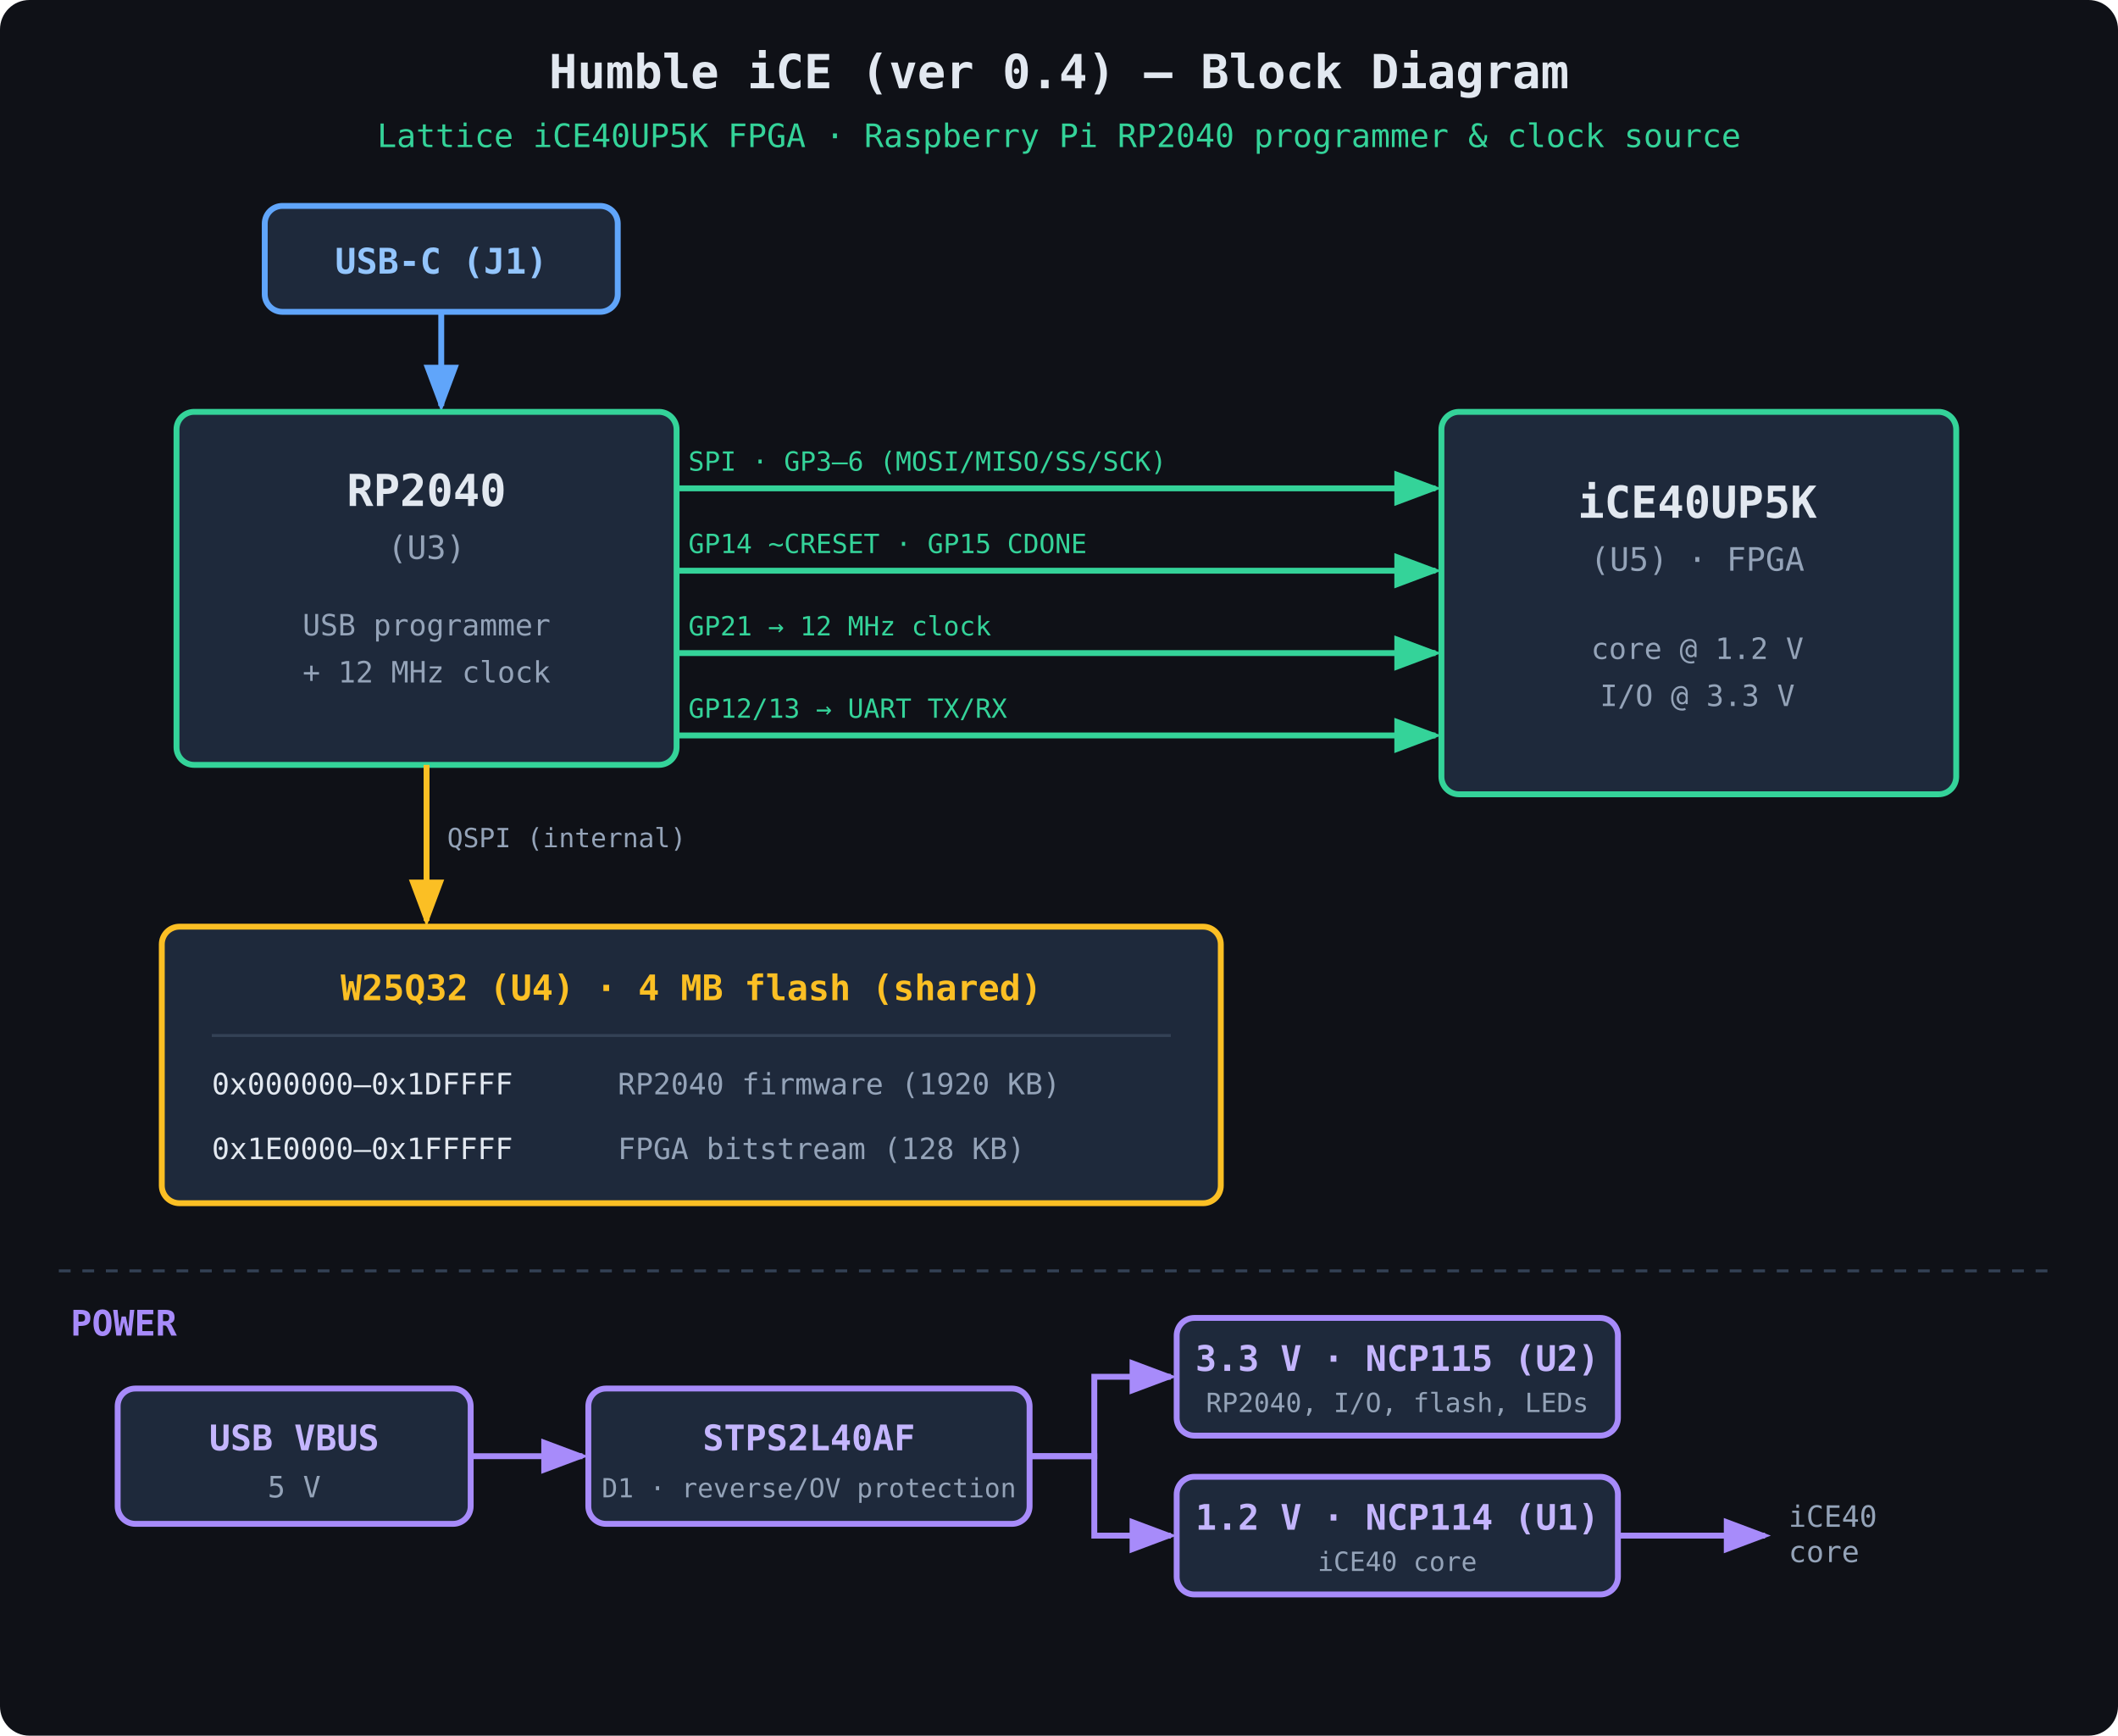
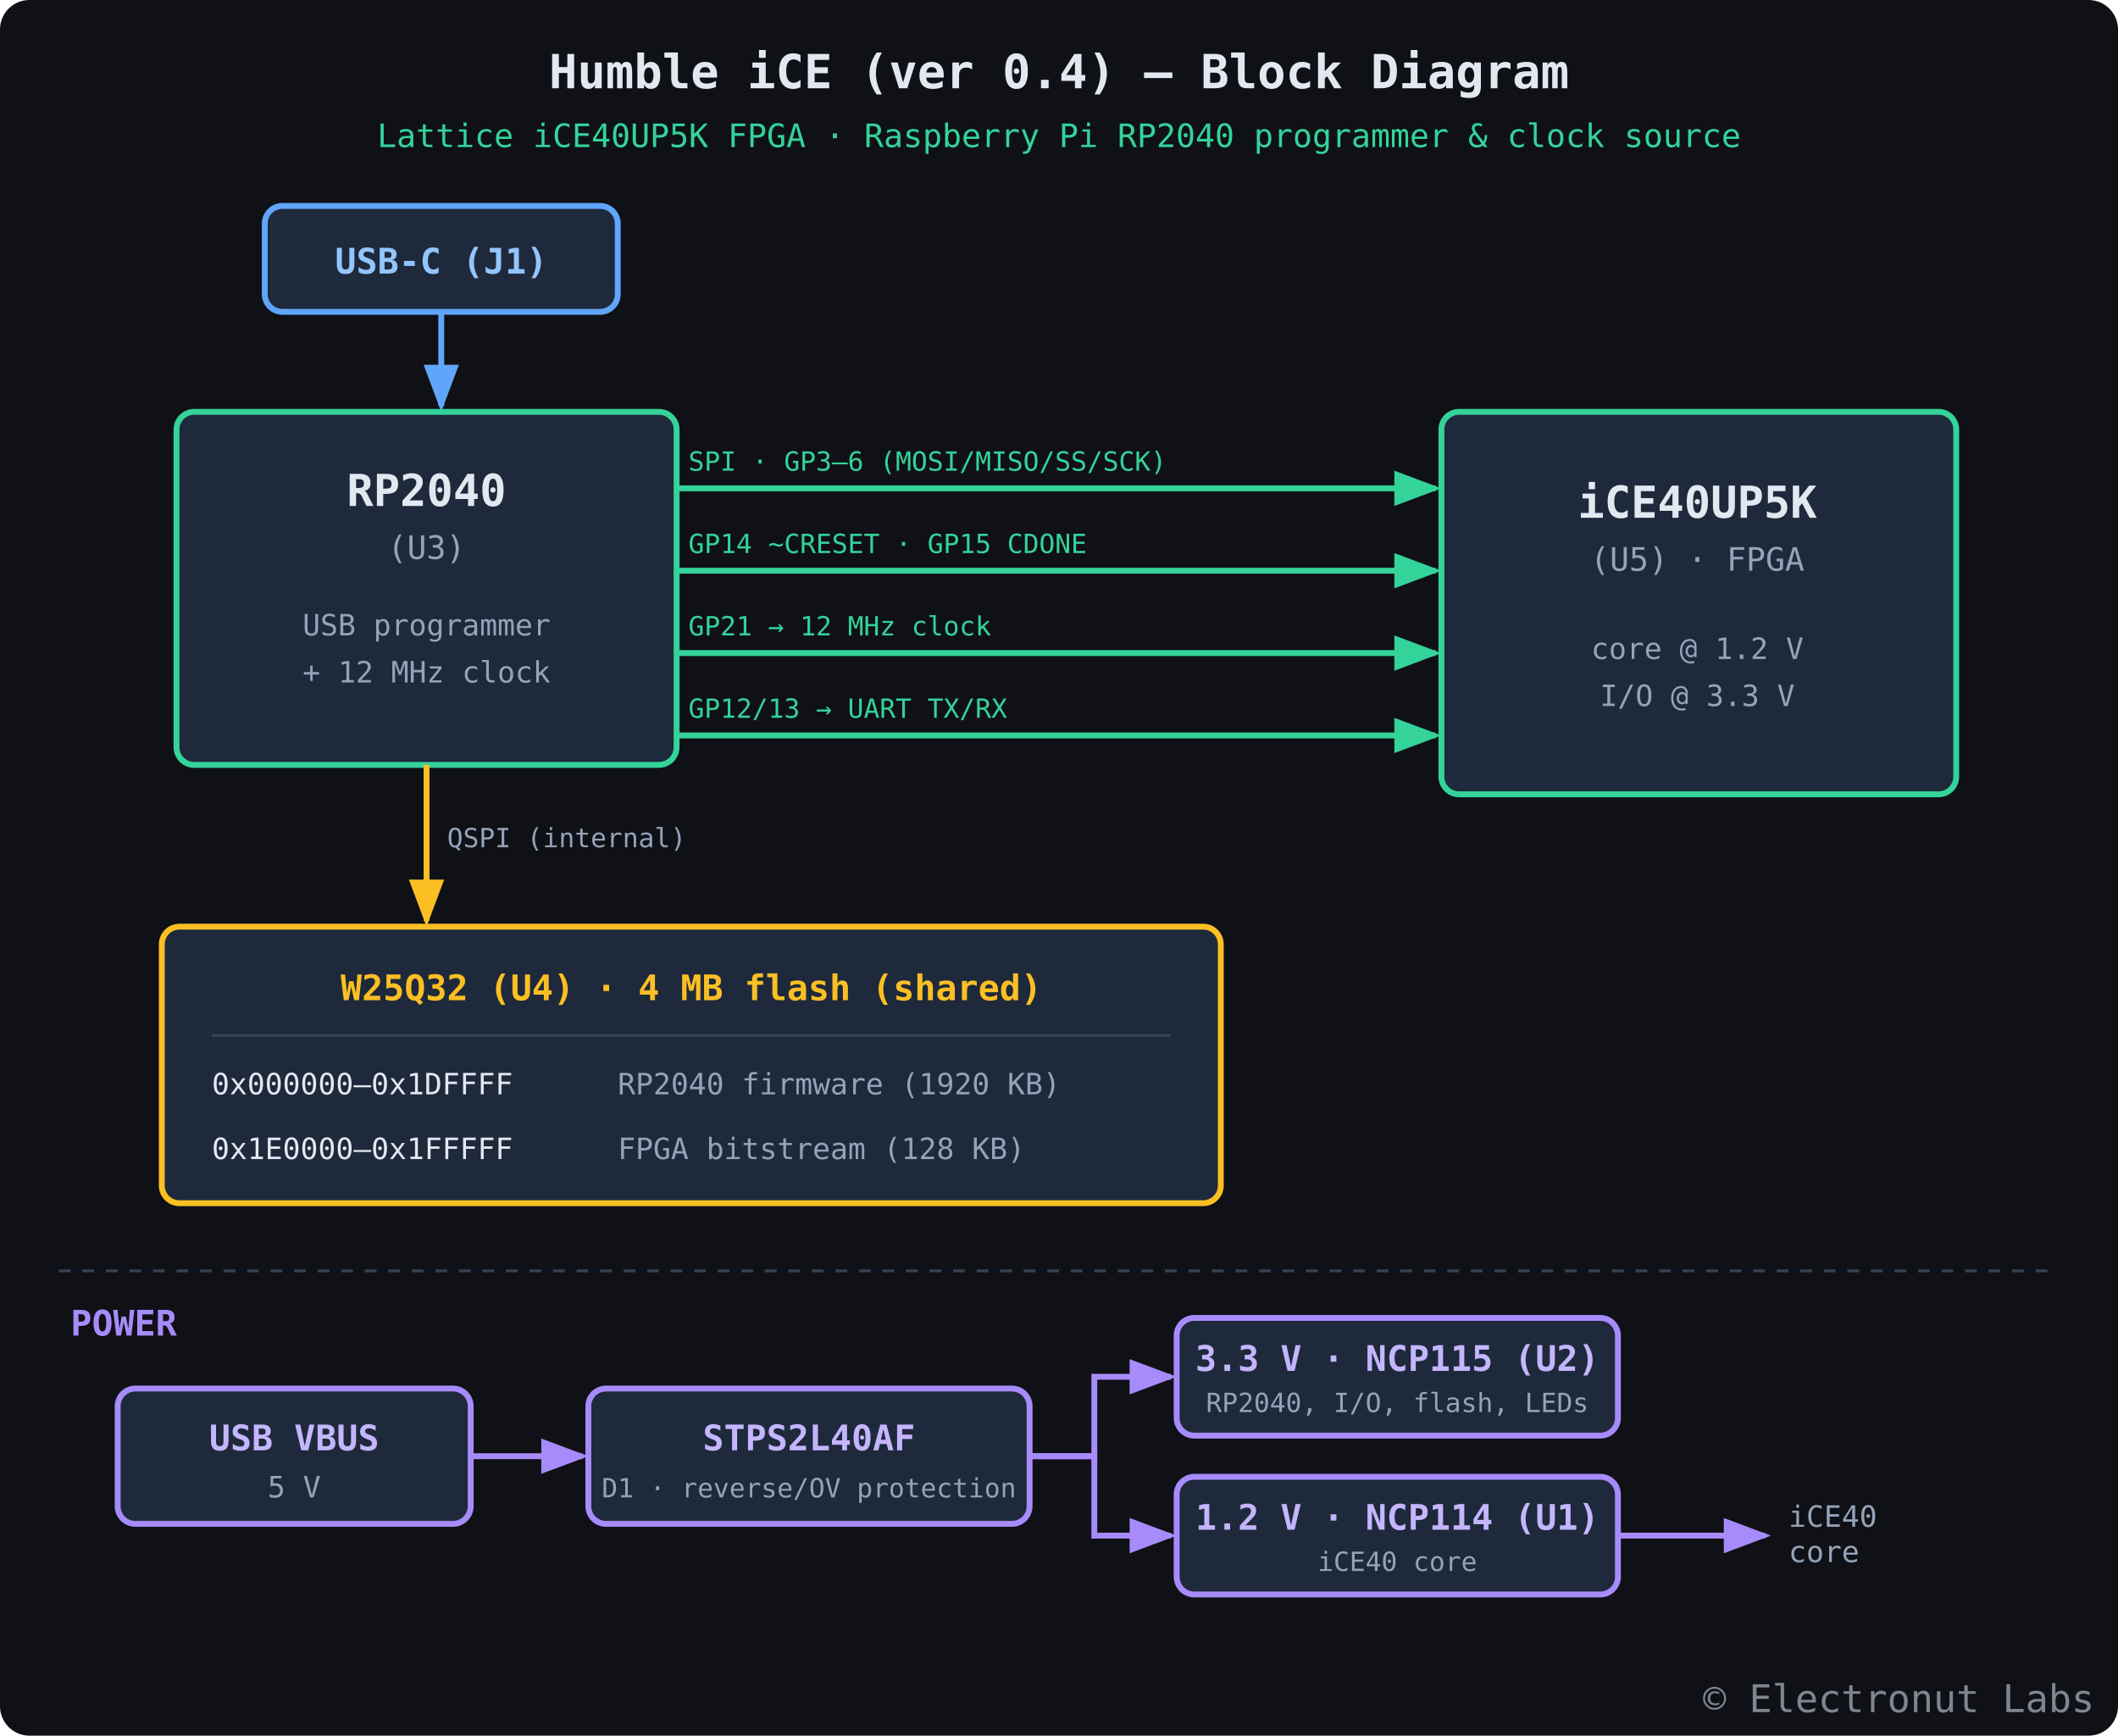
<svg xmlns="http://www.w3.org/2000/svg" viewBox="0 0 720 590" font-family="monospace, sans-serif">
  <defs>
    <marker id="arrG" markerWidth="10" markerHeight="10" refX="7" refY="3" orient="auto">
      <path d="M0,0 L8,3 L0,6 Z" fill="#34d399" />
    </marker>
    <marker id="arrB" markerWidth="10" markerHeight="10" refX="7" refY="3" orient="auto">
      <path d="M0,0 L8,3 L0,6 Z" fill="#60a5fa" />
    </marker>
    <marker id="arrA" markerWidth="10" markerHeight="10" refX="7" refY="3" orient="auto">
      <path d="M0,0 L8,3 L0,6 Z" fill="#fbbf24" />
    </marker>
    <marker id="arrP" markerWidth="10" markerHeight="10" refX="7" refY="3" orient="auto">
      <path d="M0,0 L8,3 L0,6 Z" fill="#a78bfa" />
    </marker>
  </defs>
  <rect width="720" height="590" fill="#0f1117" rx="10" />
  <text x="360" y="30" text-anchor="middle" fill="#e2e8f0" font-size="16" font-weight="bold">Humble iCE (ver 0.4) — Block Diagram</text>
  <text x="360" y="50" text-anchor="middle" fill="#34d399" font-size="11">Lattice iCE40UP5K FPGA · Raspberry Pi RP2040 programmer &amp; clock source</text>
  <rect x="90" y="70" width="120" height="36" rx="6" fill="#1e293b" stroke="#60a5fa" stroke-width="2" />
  <text x="150" y="93" text-anchor="middle" fill="#93c5fd" font-size="12" font-weight="bold">USB-C (J1)</text>
  <line x1="150" y1="106" x2="150" y2="138" stroke="#60a5fa" stroke-width="2" marker-end="url(#arrB)" />
  <rect x="60" y="140" width="170" height="120" rx="6" fill="#1e293b" stroke="#34d399" stroke-width="2" />
  <text x="145" y="172" text-anchor="middle" fill="#e2e8f0" font-size="15" font-weight="bold">RP2040</text>
  <text x="145" y="190" text-anchor="middle" fill="#94a3b8" font-size="11">(U3)</text>
  <text x="145" y="216" text-anchor="middle" fill="#94a3b8" font-size="10">USB programmer</text>
  <text x="145" y="232" text-anchor="middle" fill="#94a3b8" font-size="10">+ 12 MHz clock</text>
  <rect x="490" y="140" width="175" height="130" rx="6" fill="#1e293b" stroke="#34d399" stroke-width="2" />
  <text x="577" y="176" text-anchor="middle" fill="#e2e8f0" font-size="15" font-weight="bold">iCE40UP5K</text>
  <text x="577" y="194" text-anchor="middle" fill="#94a3b8" font-size="11">(U5) · FPGA</text>
  <text x="577" y="224" text-anchor="middle" fill="#94a3b8" font-size="10">core @ 1.2 V</text>
  <text x="577" y="240" text-anchor="middle" fill="#94a3b8" font-size="10">I/O @ 3.3 V</text>
  <text x="234" y="160" fill="#34d399" font-size="9">SPI · GP3–6 (MOSI/MISO/SS/SCK)</text>
  <line x1="230" y1="166" x2="488" y2="166" stroke="#34d399" stroke-width="2" marker-end="url(#arrG)" />
  <text x="234" y="188" fill="#34d399" font-size="9">GP14 ~CRESET · GP15 CDONE</text>
  <line x1="230" y1="194" x2="488" y2="194" stroke="#34d399" stroke-width="2" marker-end="url(#arrG)" />
  <text x="234" y="216" fill="#34d399" font-size="9">GP21 → 12 MHz clock</text>
  <line x1="230" y1="222" x2="488" y2="222" stroke="#34d399" stroke-width="2" marker-end="url(#arrG)" />
  <text x="234" y="244" fill="#34d399" font-size="9">GP12/13 → UART TX/RX</text>
  <line x1="230" y1="250" x2="488" y2="250" stroke="#34d399" stroke-width="2" marker-end="url(#arrG)" />
  <line x1="145" y1="260" x2="145" y2="313" stroke="#fbbf24" stroke-width="2" marker-end="url(#arrA)" />
  <text x="152" y="288" fill="#94a3b8" font-size="9">QSPI (internal)</text>
  <rect x="55" y="315" width="360" height="94" rx="6" fill="#1e293b" stroke="#fbbf24" stroke-width="2" />
  <text x="235" y="340" text-anchor="middle" fill="#fbbf24" font-size="12" font-weight="bold">W25Q32 (U4) · 4 MB flash (shared)</text>
  <line x1="72" y1="352" x2="398" y2="352" stroke="#334155" stroke-width="1" />
  <text x="72" y="372" fill="#e2e8f0" font-size="10">0x000000–0x1DFFFF</text>
  <text x="210" y="372" fill="#94a3b8" font-size="10">RP2040 firmware (1920 KB)</text>
  <text x="72" y="394" fill="#e2e8f0" font-size="10">0x1E0000–0x1FFFFF</text>
  <text x="210" y="394" fill="#94a3b8" font-size="10">FPGA bitstream (128 KB)</text>
  <line x1="20" y1="432" x2="700" y2="432" stroke="#334155" stroke-width="1" stroke-dasharray="4 4" />
  <text x="24" y="454" fill="#a78bfa" font-size="12" font-weight="bold">POWER</text>
  <rect x="40" y="472" width="120" height="46" rx="6" fill="#1e293b" stroke="#a78bfa" stroke-width="2" />
  <text x="100" y="493" text-anchor="middle" fill="#c4b5fd" font-size="12" font-weight="bold">USB VBUS</text>
  <text x="100" y="509" text-anchor="middle" fill="#94a3b8" font-size="10">5 V</text>
  <line x1="160" y1="495" x2="198" y2="495" stroke="#a78bfa" stroke-width="2" marker-end="url(#arrP)" />
  <rect x="200" y="472" width="150" height="46" rx="6" fill="#1e293b" stroke="#a78bfa" stroke-width="2" />
  <text x="275" y="493" text-anchor="middle" fill="#c4b5fd" font-size="12" font-weight="bold">STPS2L40AF</text>
  <text x="275" y="509" text-anchor="middle" fill="#94a3b8" font-size="9">D1 · reverse/OV protection</text>
  <polyline points="350,495 372,495 372,468 398,468" fill="none" stroke="#a78bfa" stroke-width="2" marker-end="url(#arrP)" />
  <polyline points="350,495 372,495 372,522 398,522" fill="none" stroke="#a78bfa" stroke-width="2" marker-end="url(#arrP)" />
  <rect x="400" y="448" width="150" height="40" rx="6" fill="#1e293b" stroke="#a78bfa" stroke-width="2" />
  <text x="475" y="466" text-anchor="middle" fill="#c4b5fd" font-size="12" font-weight="bold">3.3 V · NCP115 (U2)</text>
  <text x="475" y="480" text-anchor="middle" fill="#94a3b8" font-size="9">RP2040, I/O, flash, LEDs</text>
  <rect x="400" y="502" width="150" height="40" rx="6" fill="#1e293b" stroke="#a78bfa" stroke-width="2" />
  <text x="475" y="520" text-anchor="middle" fill="#c4b5fd" font-size="12" font-weight="bold">1.2 V · NCP114 (U1)</text>
  <text x="475" y="534" text-anchor="middle" fill="#94a3b8" font-size="9">iCE40 core</text>
  <line x1="550" y1="522" x2="600" y2="522" stroke="#a78bfa" stroke-width="2" marker-end="url(#arrP)" />
  <text x="608" y="519" fill="#94a3b8" font-size="10">iCE40</text>
  <text x="608" y="531" fill="#94a3b8" font-size="10">core</text>
+   <text class="electronut-credit" x="712" y="582" text-anchor="end" font-family="monospace, sans-serif" font-size="13" fill="#9ca3af" opacity="0.8">© Electronut Labs</text>
</svg>
